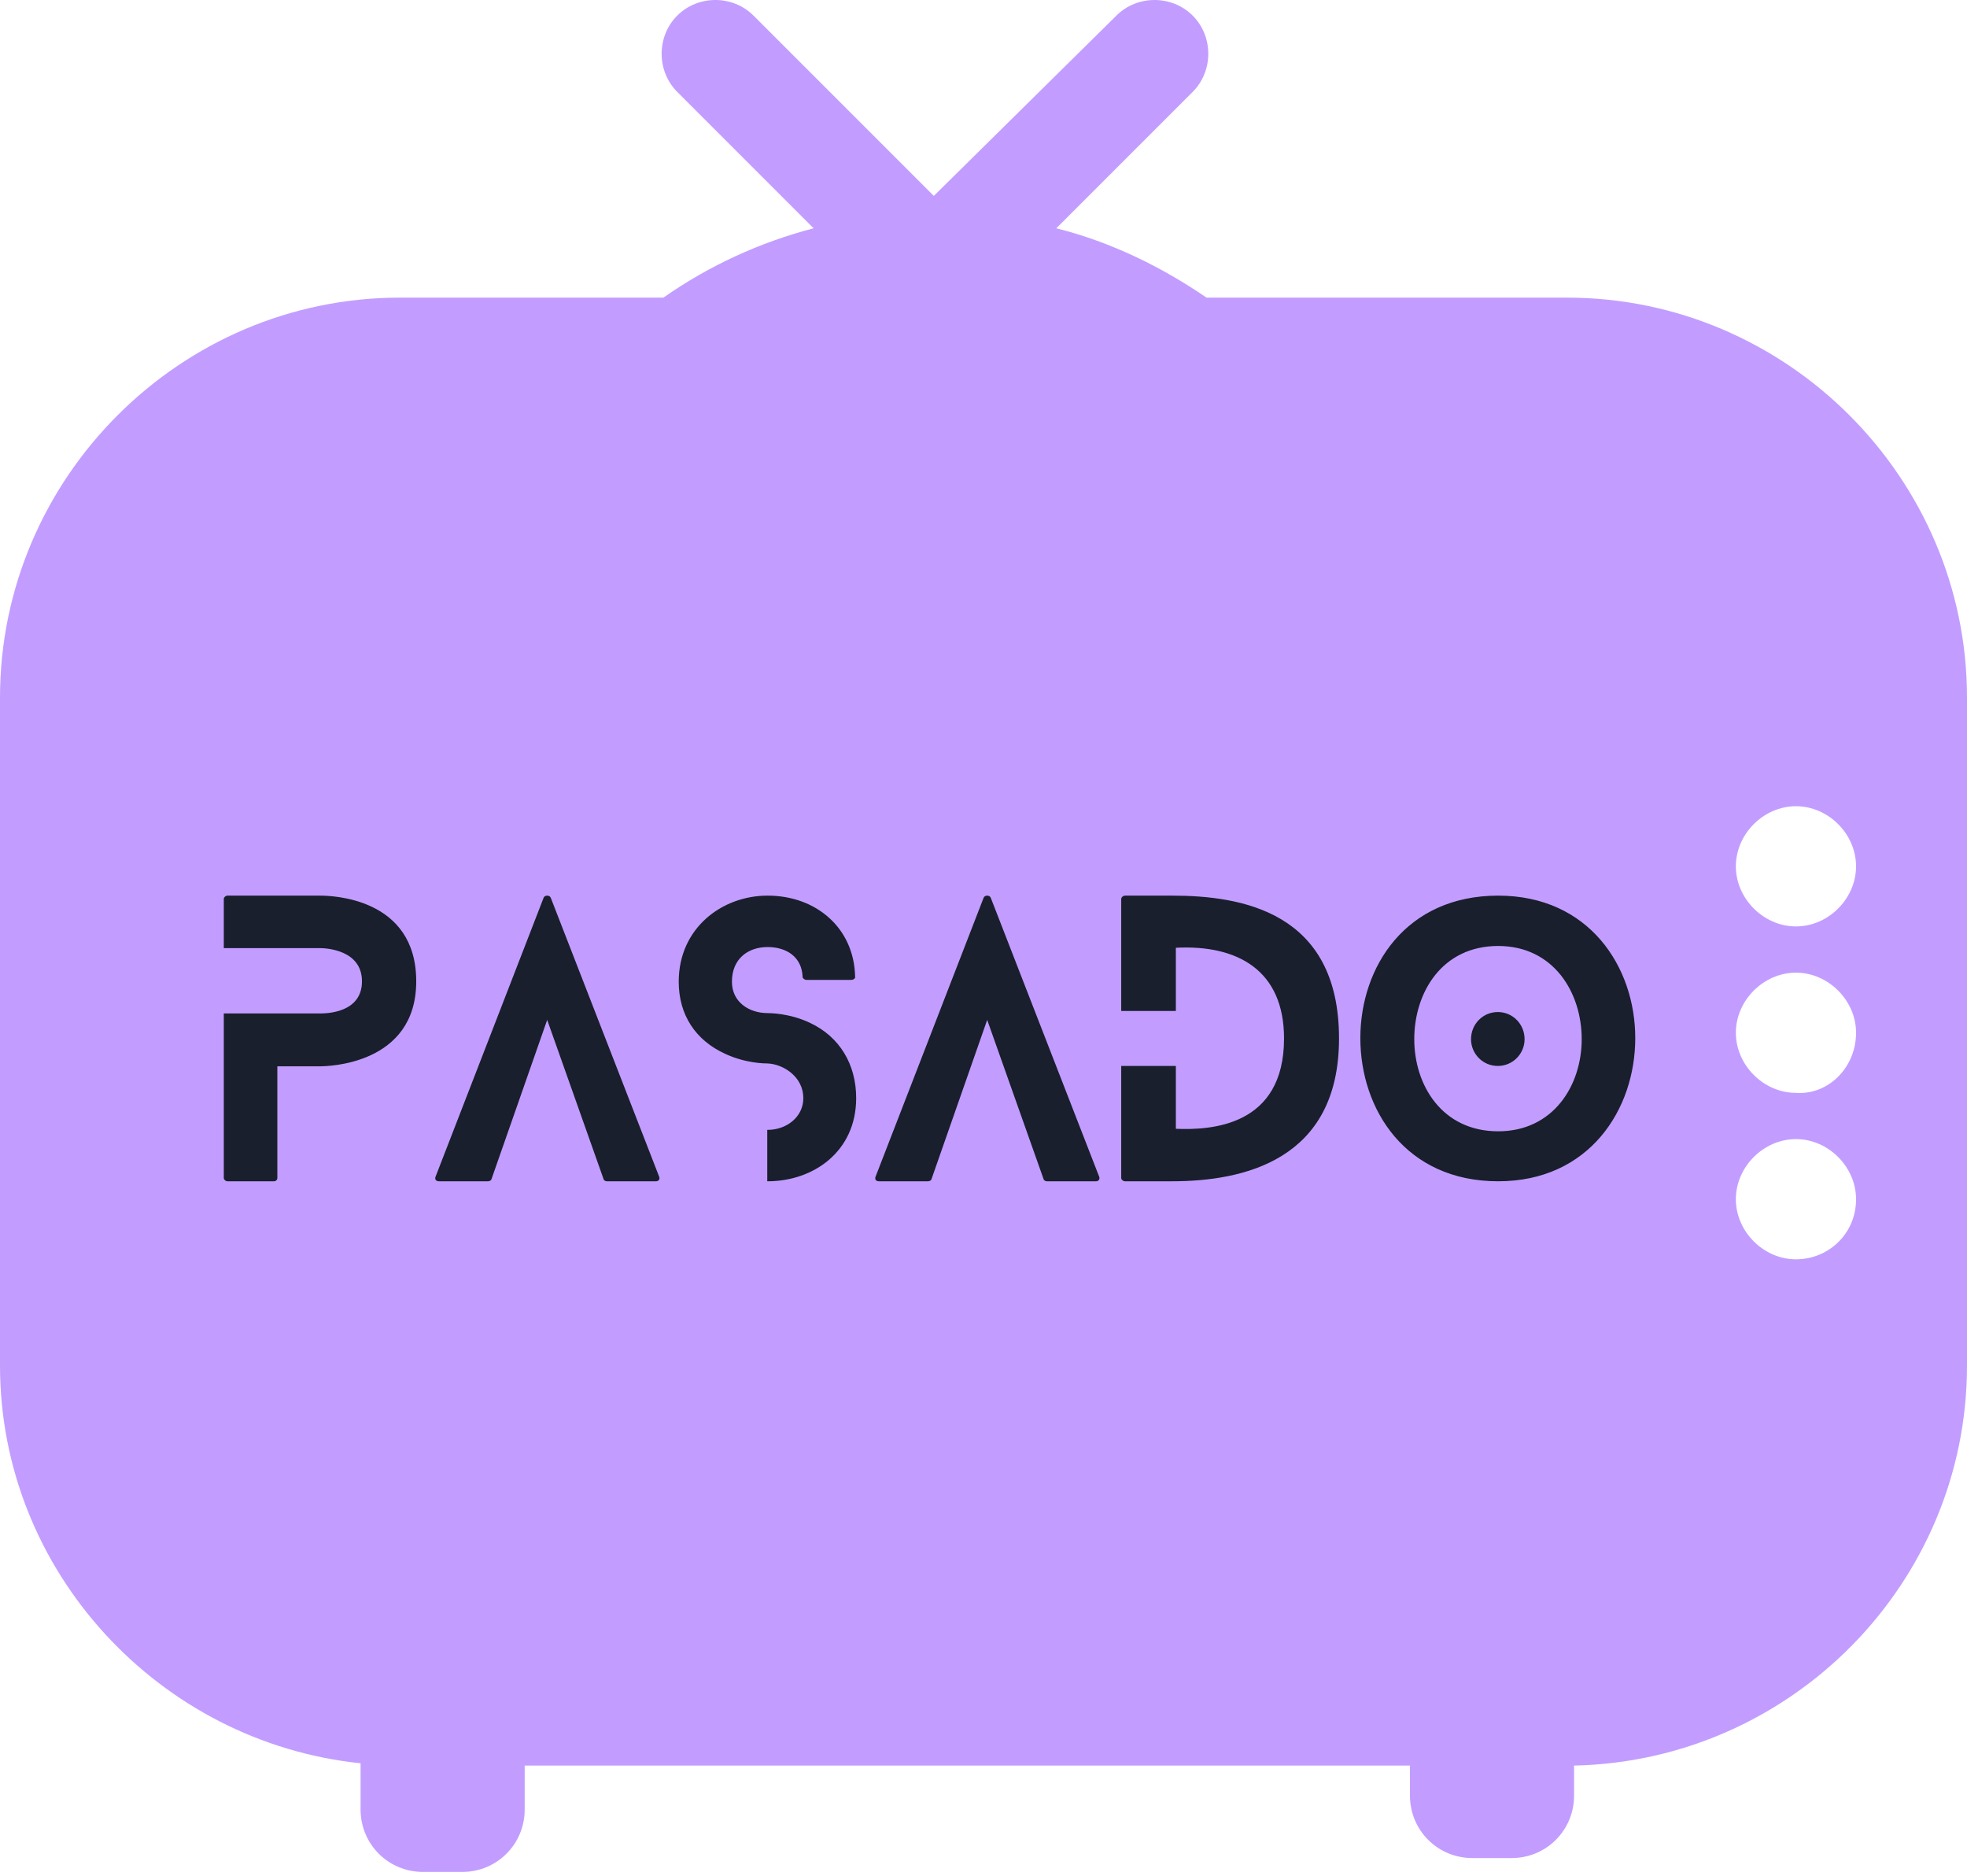
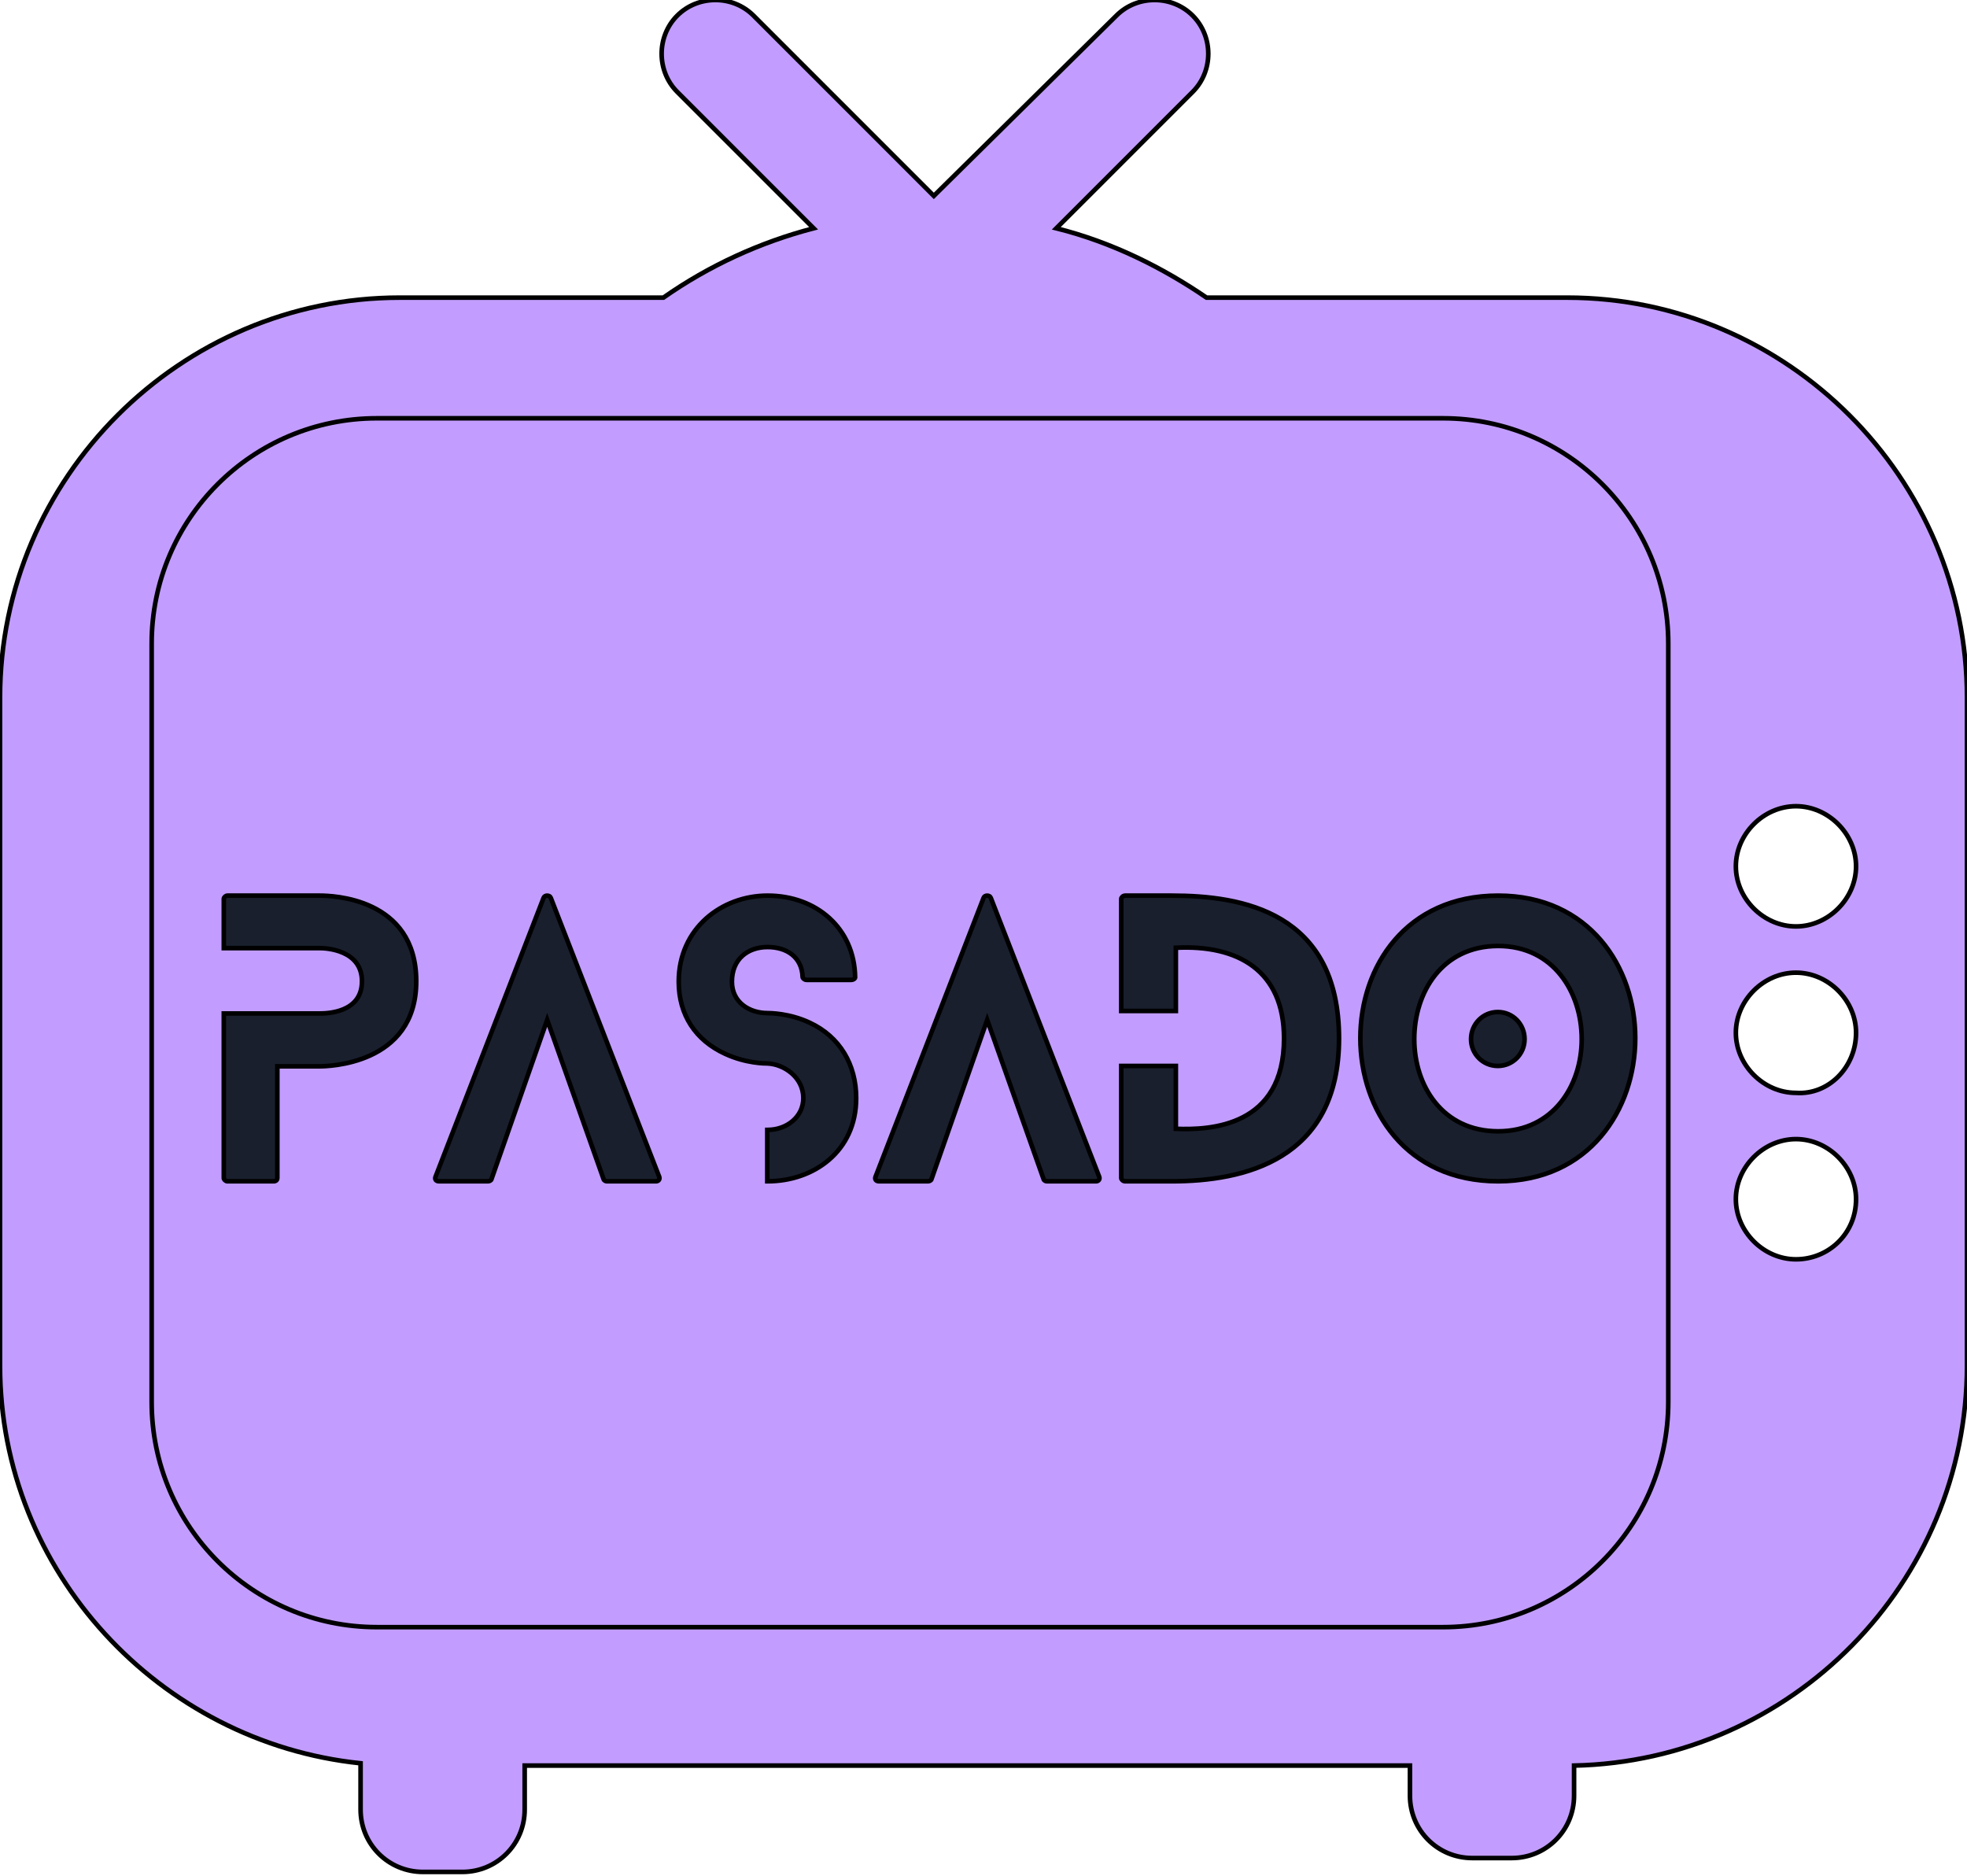
- <svg xmlns="http://www.w3.org/2000/svg" width="428" height="408" viewBox="0 0 428 408" fill="none">
+ <svg xmlns="http://www.w3.org/2000/svg" width="428" stroke="black" height="408" viewBox="0 0 428 408" fill="none">
  <path d="M101.091 126.112C80.973 137.176 66.388 152.767 56.832 165.341C53.311 169.867 45.767 166.85 47.276 160.814C54.317 126.112 78.961 117.059 98.073 115.55C104.108 115.55 106.12 123.094 101.091 126.112ZM428 151.761V297.11C428 344.387 389.777 383.113 342.501 384.119V390.657C342.501 398.201 336.465 404.236 328.921 404.236H320.371C312.827 404.236 306.792 398.201 306.792 390.657V384.119H114.167V393.675C114.167 401.219 108.132 407.254 100.588 407.254H92.038C84.493 407.254 78.458 401.219 78.458 393.675V383.616C34.703 379.089 0 341.872 0 297.11V151.761C0 103.982 39.229 64.753 87.008 64.753H144.343C154.402 57.712 165.466 52.683 177.034 49.665L147.361 19.992C142.834 15.465 142.834 7.921 147.361 3.395C151.887 -1.132 159.431 -1.132 163.958 3.395L203.187 42.624L242.919 3.395C247.445 -1.132 254.989 -1.132 259.516 3.395C264.042 7.921 264.042 15.465 259.516 19.992L229.843 49.665C241.913 52.683 252.978 58.215 262.533 64.753H340.992C388.771 64.753 428 103.982 428 151.761ZM353.565 161.317C353.565 127.117 325.401 98.953 291.201 98.953H95.558C61.358 98.953 33.194 127.117 33.194 161.317V288.56C33.194 322.76 61.358 350.925 95.558 350.925H291.201C325.401 350.925 353.565 322.76 353.565 288.56V161.317ZM403.859 260.899C403.859 253.858 397.824 247.823 390.783 247.823C383.741 247.823 377.706 253.858 377.706 260.899C377.706 267.94 383.741 273.975 390.783 273.975C397.824 273.975 403.859 268.443 403.859 260.899ZM403.859 224.687C403.859 217.646 397.824 211.611 390.783 211.611C383.741 211.611 377.706 217.646 377.706 224.687C377.706 231.729 383.741 237.764 390.783 237.764C397.824 238.267 403.859 232.231 403.859 224.687ZM403.859 188.476C403.859 181.435 397.824 175.399 390.783 175.399C383.741 175.399 377.706 181.435 377.706 188.476C377.706 195.517 383.741 201.552 390.783 201.552C397.824 201.552 403.859 195.517 403.859 188.476Z" fill="#C29DFF" />
  <rect x="33" y="91" width="330" height="263" rx="49" fill="#C29DFF" />
  <path d="M69.593 194.852C72.079 194.852 90.568 195.241 90.568 213.497C90.568 231.752 71.069 231.986 69.593 231.986H60.348V256.301C60.348 256.612 60.115 257 59.571 257H49.472C49.084 257 48.696 256.612 48.696 256.301V220.488H69.593C71.146 220.488 78.76 220.333 78.76 213.497C78.76 206.66 70.991 206.272 69.593 206.272H48.696V195.551C48.696 195.241 49.084 194.852 49.472 194.852H69.593ZM143.455 256.068C143.61 256.534 143.3 257 142.756 257H132.035C131.802 257 131.414 256.845 131.336 256.534L119.062 221.886L106.943 256.534C106.866 256.845 106.477 257 106.166 257H95.524C94.825 257 94.591 256.534 94.747 256.068L118.285 195.318C118.518 194.697 119.606 194.697 119.839 195.318L143.455 256.068ZM176.196 222.508C182.721 225.538 186.295 231.597 186.295 238.899C186.295 250.552 176.972 257 167.029 257H166.951V245.813H167.029C171.146 245.813 174.797 243.017 174.797 238.899C174.797 234.316 170.525 231.519 167.029 231.364C166.485 231.364 162.29 231.364 157.784 229.267C151.336 226.315 147.685 220.799 147.685 213.574C147.685 201.922 157.085 194.852 167.029 194.852C177.672 194.852 185.906 201.999 186.062 212.564C186.139 212.797 185.751 213.186 185.207 213.186H175.496C175.03 213.186 174.642 212.797 174.642 212.564C174.487 208.136 171.068 206.039 167.029 206.039C162.756 206.039 159.26 208.602 159.26 213.574C159.26 218.08 163.067 220.41 167.029 220.41C167.417 220.41 171.768 220.41 176.196 222.508ZM239.196 256.068C239.351 256.534 239.04 257 238.496 257H227.776C227.543 257 227.154 256.845 227.077 256.534L214.803 221.886L202.684 256.534C202.606 256.845 202.218 257 201.907 257H191.264C190.565 257 190.332 256.534 190.487 256.068L214.026 195.318C214.259 194.697 215.346 194.697 215.579 195.318L239.196 256.068ZM255.001 194.852C270.149 194.852 291.357 198.348 291.357 225.926C291.357 252.494 270.46 257 255.001 257H244.824C244.358 257 243.969 256.612 243.969 256.301V231.908H255.855V245.58C263.391 245.891 279.394 245.114 279.394 225.926C279.394 211.166 269.372 205.495 255.855 206.194V219.944H243.969V195.551C243.969 195.241 244.358 194.852 244.824 194.852H255.001ZM331.734 226.081C331.734 229.267 329.171 231.908 325.908 231.908C322.645 231.908 320.082 229.267 320.082 226.081C320.082 222.819 322.645 220.177 325.908 220.177C329.171 220.177 331.734 222.819 331.734 226.081ZM295.999 225.848C295.999 210.389 305.865 194.852 325.986 194.852C345.795 194.852 355.817 210.389 355.817 225.848C355.817 241.385 345.795 257 325.986 257C305.865 257 295.999 241.385 295.999 225.848ZM307.73 226.081C307.73 236.103 313.789 246.124 325.986 246.124C338.027 246.124 344.164 236.103 344.164 226.081C344.164 215.905 338.027 205.806 325.986 205.806C313.789 205.806 307.73 215.905 307.73 226.081Z" fill="#191F2D" />
</svg>
